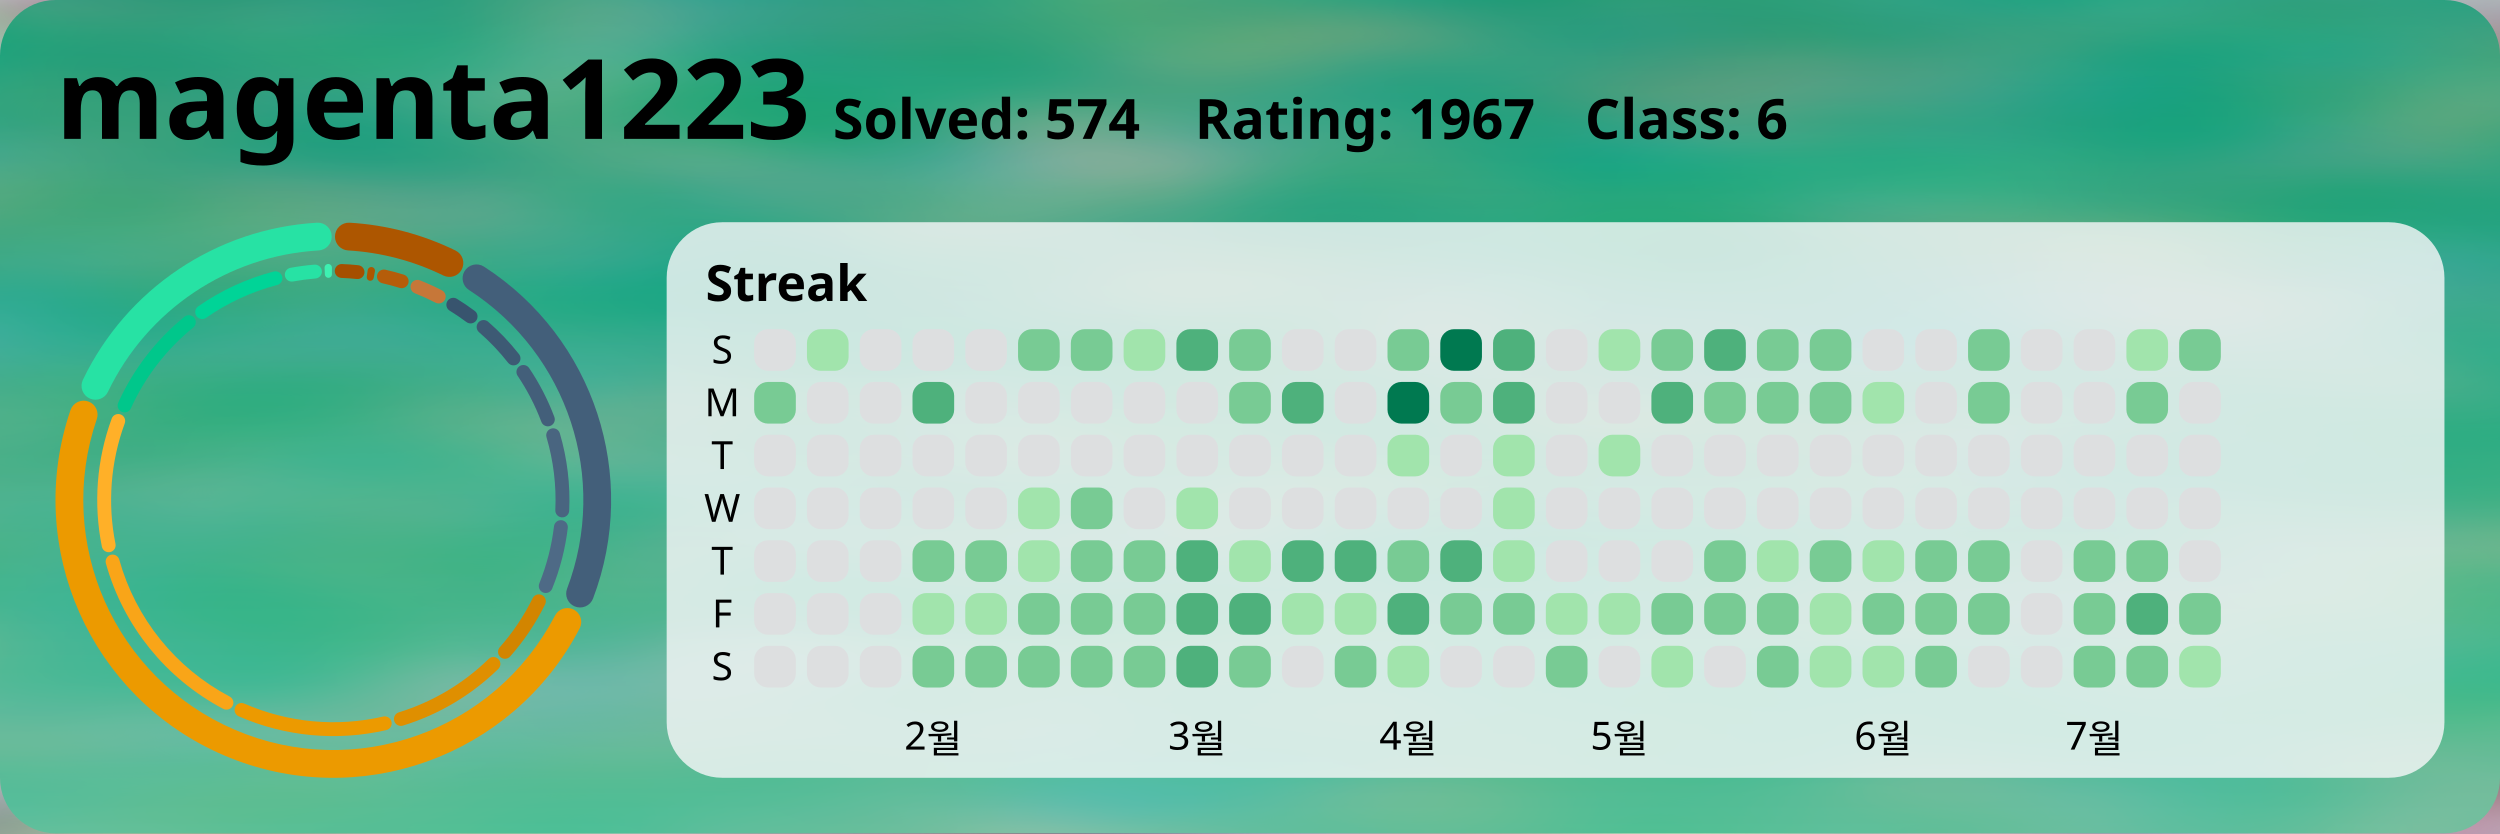
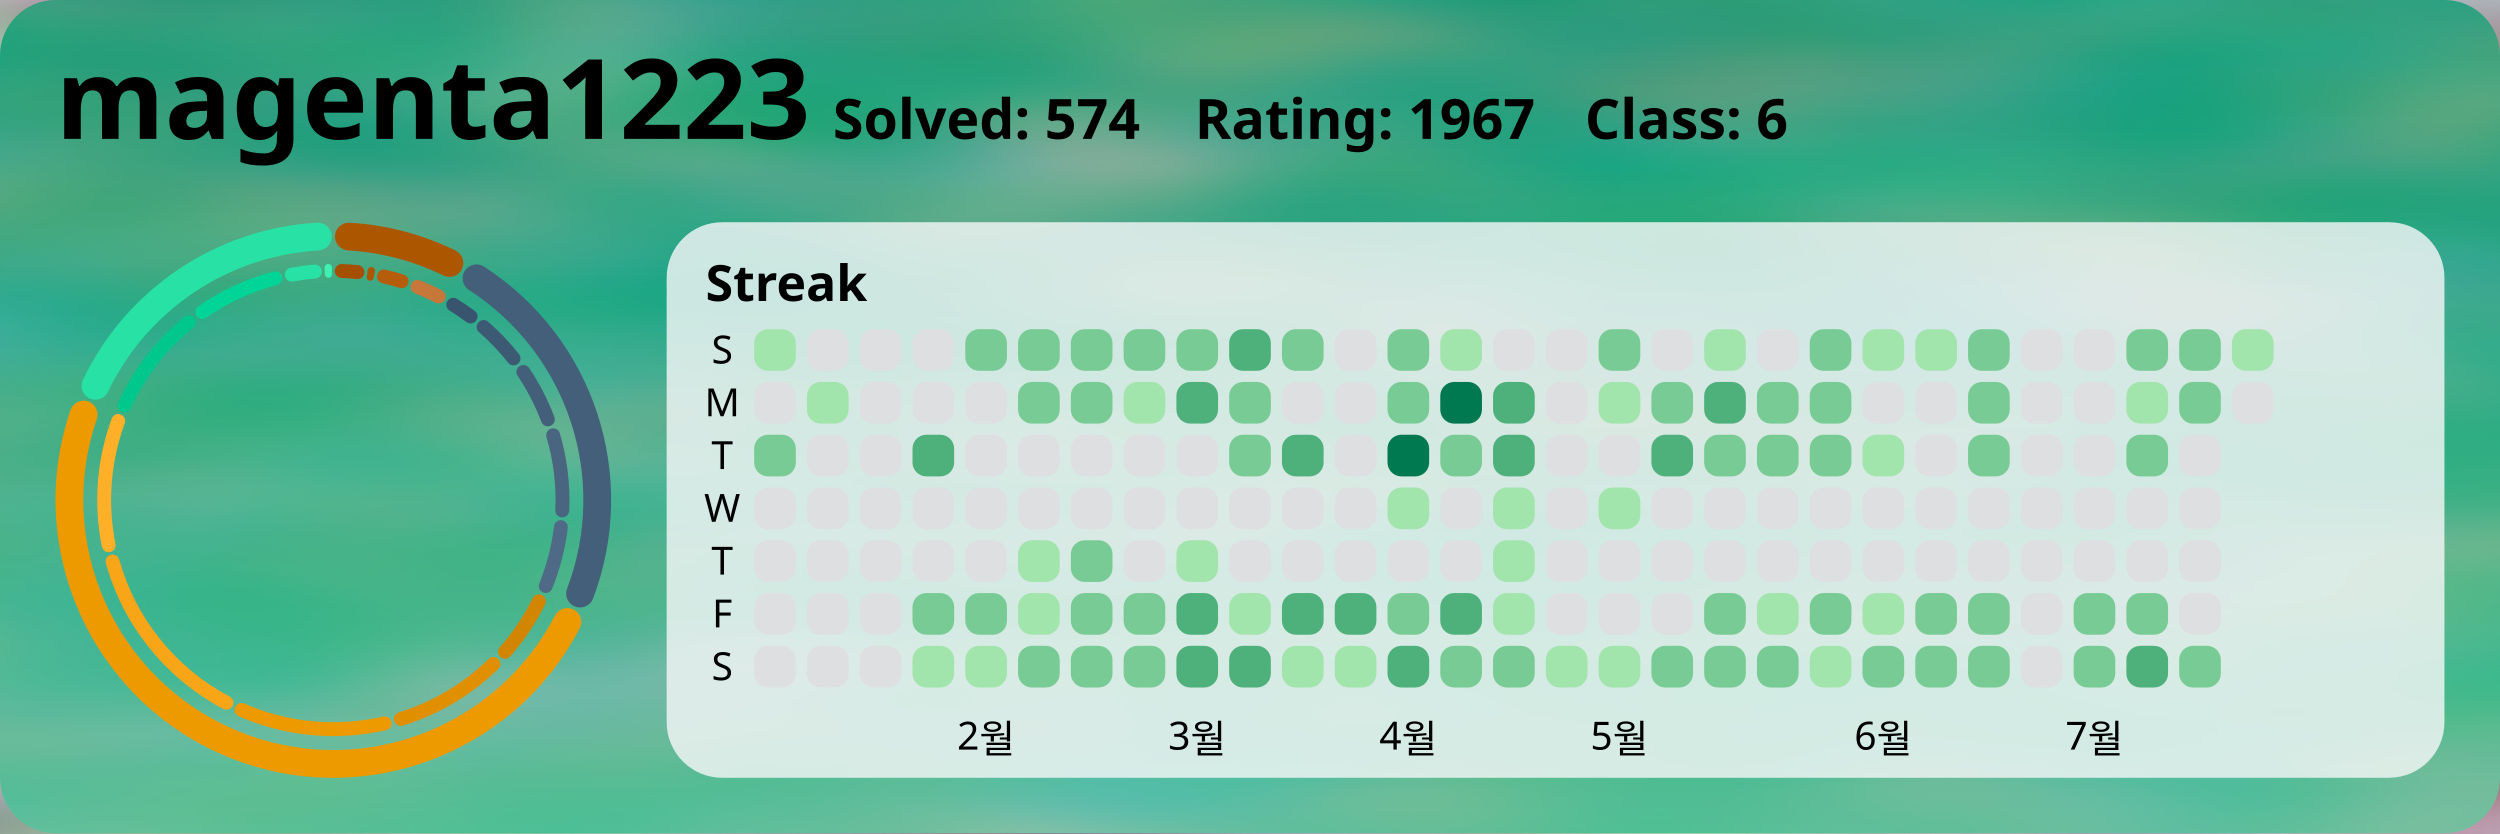
<svg xmlns="http://www.w3.org/2000/svg" id="svg" width="2700" height="900">
  <defs>
    <linearGradient id="ffflux-gradient" gradientTransform="rotate(360, 0.5, 0.5)" x1="50%" y1="0%" x2="50%" y2="100%">
      <stop id="stop1" stop-color="#00C78B" stop-opacity="1" offset="0%" />
      <stop id="stop2" stop-color="#51FDBD" stop-opacity="1" offset="100%" />
    </linearGradient>
    <filter id="ffflux-filter" x="-20%" y="-20%" width="140%" height="140%" filterUnits="objectBoundingBox" primitiveUnits="userSpaceOnUse" color-interpolation-filters="sRGB">
      <feTurbulence type="fractalNoise" baseFrequency="0.002 0.007" numOctaves="2" seed="2" stitchTiles="stitch" x="0%" y="0%" width="100%" height="100%" result="turbulence" />
      <feGaussianBlur stdDeviation="0 0" x="0%" y="0%" width="100%" height="100%" in="turbulence" edgeMode="duplicate" result="blur" />
      <feBlend mode="screen" x="0%" y="0%" width="100%" height="100%" in="SourceGraphic" in2="blur" result="blend" />
      <feComponentTransfer>
        <feFuncR type="linear" slope="0.75" />
        <feFuncG type="linear" slope="0.75" />
        <feFuncB type="linear" slope="0.75" />
      </feComponentTransfer>
    </filter>
  </defs>
  <rect width="2700" height="900" fill="url(#ffflux-gradient)" filter="url(#ffflux-filter)" rx="60" ry="60" />
  <text x="60" y="150" style="font-size: 120px; color: black; font-family: &quot;Noto Sans&quot;, sans-serif; font-weight: bold;">magenta1223</text>
  <text x="899.531" y="150" style="font-size: 60px; color: black; font-family: &quot;Noto Sans&quot;, sans-serif; font-weight: bold;">Solved: 574</text>
  <text x="1290.359" y="150" style="font-size: 60px; color: black; font-family: &quot;Noto Sans&quot;, sans-serif; font-weight: bold;">Rating: 1967</text>
  <text x="1711.656" y="150" style="font-size: 60px; color: black; font-family: &quot;Noto Sans&quot;, sans-serif; font-weight: bold;">Class: 6</text>
  <g transform="translate(360,540)">
    <path d="M0,-255L0,-240Z" fill="#9D4900" />
    <path d="M1.528,-247.335A7.5,7.5,0,0,1,9.302,-254.83A255,255,0,0,1,26.933,-253.574A7.5,7.5,0,0,1,33.565,-245.052L33.565,-245.052A7.5,7.5,0,0,1,25.349,-238.658A240,240,0,0,0,8.754,-239.84A7.5,7.5,0,0,1,1.528,-247.335Z" fill="#A54F00" />
    <path d="M37.106,-248.219A3.967,3.967,0,1,1,44.932,-246.922L43.596,-239.825A3.809,3.809,0,0,1,36.082,-241.07Z" fill="#AD5600" />
    <path d="M47.262,-242.783A7.5,7.5,0,0,1,56.288,-248.71A255,255,0,0,1,76.052,-243.395A7.5,7.5,0,0,1,80.887,-233.74L80.887,-233.74A7.5,7.5,0,0,1,71.578,-229.078A240,240,0,0,0,52.977,-234.08A7.5,7.5,0,0,1,47.262,-242.783Z" fill="#B55D0A" />
    <path d="M83.769,-232.723A7.5,7.5,0,0,1,93.594,-237.203A255,255,0,0,1,117.299,-226.42A7.5,7.5,0,0,1,120.378,-216.07L120.378,-216.07A7.5,7.5,0,0,1,110.399,-213.101A240,240,0,0,0,88.089,-223.25A7.5,7.5,0,0,1,83.769,-232.723Z" fill="#C67739" />
    <path d="M123.039,-214.566A7.5,7.5,0,0,1,133.494,-217.266A255,255,0,0,1,152.732,-204.201A7.5,7.5,0,0,1,154.078,-193.487L154.078,-193.487A7.5,7.5,0,0,1,143.748,-192.189A240,240,0,0,0,125.642,-204.485A7.5,7.5,0,0,1,123.039,-214.566Z" fill="#38546E" />
    <path d="M156.456,-191.568A7.5,7.5,0,0,1,167.213,-192.523A255,255,0,0,1,200.522,-157.53A7.5,7.5,0,0,1,199.04,-146.834L199.04,-146.834A7.5,7.5,0,0,1,188.727,-148.264A240,240,0,0,0,157.376,-181.198A7.5,7.5,0,0,1,156.456,-191.568Z" fill="#3D5A74" />
    <path d="M200.839,-144.364A7.5,7.5,0,0,1,211.473,-142.492A255,255,0,0,1,238.707,-89.687A7.5,7.5,0,0,1,234.067,-79.937L234.067,-79.937A7.5,7.5,0,0,1,224.666,-84.411A240,240,0,0,0,199.034,-134.11A7.5,7.5,0,0,1,200.839,-144.364Z" fill="#435F7A" />
    <path d="M235.036,-77.039A7.5,7.5,0,0,1,244.611,-72.045A255,255,0,0,1,254.735,11.627A7.5,7.5,0,0,1,246.628,18.76L246.628,18.76A7.5,7.5,0,0,1,239.75,10.943A240,240,0,0,0,230.222,-67.807A7.5,7.5,0,0,1,235.036,-77.039Z" fill="#496580" />
    <path d="M246.377,21.806A7.5,7.5,0,0,1,253.209,30.168A255,255,0,0,1,236.339,95.755A7.5,7.5,0,0,1,226.319,99.783L226.319,99.783A7.5,7.5,0,0,1,222.436,90.123A240,240,0,0,0,238.315,28.393A7.5,7.5,0,0,1,246.377,21.806Z" fill="#4E6A86" />
    <path d="M225.069,102.571A7.5,7.5,0,0,1,228.729,112.731A255,255,0,0,1,190.988,168.963A7.5,7.5,0,0,1,180.2,169.426L180.2,169.426A7.5,7.5,0,0,1,179.754,159.024A240,240,0,0,0,215.274,106.1A7.5,7.5,0,0,1,225.069,102.571Z" fill="#D28500" />
    <path d="M178.093,171.639A7.5,7.5,0,0,1,178.162,182.437A255,255,0,0,1,75.162,243.671A7.5,7.5,0,0,1,65.708,238.452L65.708,238.452A7.5,7.5,0,0,1,70.741,229.338A240,240,0,0,0,167.682,171.706A7.5,7.5,0,0,1,178.093,171.639Z" fill="#DF8F00" />
    <path d="M62.757,239.246A7.5,7.5,0,0,1,57.197,248.503A255,255,0,0,1,-102.186,233.63A7.5,7.5,0,0,1,-105.938,223.504L-105.938,223.504A7.5,7.5,0,0,1,-96.175,219.887A240,240,0,0,0,53.833,233.885A7.5,7.5,0,0,1,62.757,239.246Z" fill="#EC9A00" />
    <path d="M-108.691,222.178A7.5,7.5,0,0,1,-118.947,225.558A255,255,0,0,1,-245.637,68.466A7.5,7.5,0,0,1,-240.161,59.159L-240.161,59.159A7.5,7.5,0,0,1,-231.187,64.439A240,240,0,0,0,-111.95,212.29A7.5,7.5,0,0,1,-108.691,222.178Z" fill="#F9A518" />
    <path d="M-240.873,56.188A7.5,7.5,0,0,1,-249.975,50.376A255,255,0,0,1,-239.355,-87.944A7.5,7.5,0,0,1,-229.474,-92.298L-229.474,-92.298A7.5,7.5,0,0,1,-225.275,-82.771A240,240,0,0,0,-235.27,47.413A7.5,7.5,0,0,1,-240.873,56.188Z" fill="#FFB028" />
    <path d="M-228.316,-95.126A7.5,7.5,0,0,1,-232.307,-105.16A255,255,0,0,1,-160.801,-197.909A7.5,7.5,0,0,1,-150.082,-196.602L-150.082,-196.602A7.5,7.5,0,0,1,-151.342,-186.267A240,240,0,0,0,-218.641,-98.974A7.5,7.5,0,0,1,-228.316,-95.126Z" fill="#00C78B" />
    <path d="M-147.642,-198.441A7.5,7.5,0,0,1,-145.945,-209.105A255,255,0,0,1,-64.424,-246.728A7.5,7.5,0,0,1,-55.208,-241.1L-55.208,-241.1A7.5,7.5,0,0,1,-60.634,-232.214A240,240,0,0,0,-137.36,-196.805A7.5,7.5,0,0,1,-147.642,-198.441Z" fill="#00D497" />
    <path d="M-52.225,-241.764A7.5,7.5,0,0,1,-46.265,-250.768A255,255,0,0,1,-20.447,-254.179A7.5,7.5,0,0,1,-12.353,-247.031L-12.353,-247.031A7.5,7.5,0,0,1,-19.244,-239.227A240,240,0,0,0,-43.544,-236.017A7.5,7.5,0,0,1,-52.225,-241.764Z" fill="#27E2A4" />
    <path d="M-9.459,-250.799A3.967,3.967,0,1,1,-1.528,-250.972L-1.528,-243.751A3.809,3.809,0,0,1,-9.143,-243.584Z" fill="#3EF0B1" />
    <path d="M0,-255L0,-240Z" fill="#51FDBD" />
    <path d="M0,-255L0,-240Z" fill="#009EE5" />
    <path d="M0,-255L0,-240Z" fill="#00A9F0" />
    <path d="M0,-255L0,-240Z" fill="#00B4FC" />
    <path d="M0,-255L0,-240Z" fill="#2BBFFF" />
    <path d="M0,-255L0,-240Z" fill="#41CAFF" />
    <path d="M0,-255L0,-240Z" fill="#E0004C" />
    <path d="M0,-255L0,-240Z" fill="#EA0053" />
    <path d="M0,-255L0,-240Z" fill="#F5005A" />
    <path d="M0,-255L0,-240Z" fill="#FF0062" />
    <path d="M0,-255L0,-240Z" fill="#CE3D38" />
    <path d="M1.761,-284.507A15,15,0,0,1,17.643,-299.481A300,300,0,0,1,132.009,-269.395A15,15,0,0,1,138.467,-248.544L138.467,-248.544A15,15,0,0,1,118.808,-242.455A270,270,0,0,0,15.879,-269.533A15,15,0,0,1,1.761,-284.507Z" fill="#AD5600" />
    <path d="M141.533,-246.811A15,15,0,0,1,162.728,-252.031A300,300,0,0,1,280.495,106.409A15,15,0,0,1,260.334,114.776L260.334,114.776A15,15,0,0,1,252.445,95.768A270,270,0,0,0,146.455,-226.828A15,15,0,0,1,141.533,-246.811Z" fill="#435F7A" />
    <path d="M258.893,117.99A15,15,0,0,1,266.06,138.608A300,300,0,0,1,-283.837,-97.142A15,15,0,0,1,-263.962,-106.166L-263.962,-106.166A15,15,0,0,1,-255.453,-87.428A270,270,0,0,0,239.454,124.747A15,15,0,0,1,258.893,117.99Z" fill="#EC9A00" />
    <path d="M-262.627,-109.426A15,15,0,0,1,-270.467,-129.797A300,300,0,0,1,-17.643,-299.481A15,15,0,0,1,-1.761,-284.507L-1.761,-284.507A15,15,0,0,1,-15.879,-269.533A270,270,0,0,0,-243.421,-116.818A15,15,0,0,1,-262.627,-109.426Z" fill="#27E2A4" />
    <path d="M0,-300L0,-270Z" fill="#00B4FC" />
    <path d="M0,-300L0,-270Z" fill="#F5005A" />
  </g>
  <rect transform="translate(720,240)" width="1920" height="600" rx="60" ry="60" style="fill: rgb(247, 248, 249); opacity: 0.8;" />
  <text transform="translate(720,240)" x="42" y="66" style="dominant-baseline: middle; font-size: 54px; color: black; font-family: &quot;Noto Sans&quot;, sans-serif; font-weight: bold;">Streak</text>
  <g transform="translate(780,378)">
    <text x="0" y="0" style="text-anchor: middle; dominant-baseline: middle; font-size: 42px; color: black; font-family: &quot;Noto Sans&quot;, sans-serif;">S</text>
    <text x="0" y="57" style="text-anchor: middle; dominant-baseline: middle; font-size: 42px; color: black; font-family: &quot;Noto Sans&quot;, sans-serif;">M</text>
    <text x="0" y="114" style="text-anchor: middle; dominant-baseline: middle; font-size: 42px; color: black; font-family: &quot;Noto Sans&quot;, sans-serif;">T</text>
    <text x="0" y="171" style="text-anchor: middle; dominant-baseline: middle; font-size: 42px; color: black; font-family: &quot;Noto Sans&quot;, sans-serif;">W</text>
    <text x="0" y="228" style="text-anchor: middle; dominant-baseline: middle; font-size: 42px; color: black; font-family: &quot;Noto Sans&quot;, sans-serif;">T</text>
    <text x="0" y="285" style="text-anchor: middle; dominant-baseline: middle; font-size: 42px; color: black; font-family: &quot;Noto Sans&quot;, sans-serif;">F</text>
    <text x="0" y="342" style="text-anchor: middle; dominant-baseline: middle; font-size: 42px; color: black; font-family: &quot;Noto Sans&quot;, sans-serif;">S</text>
-     <rect rx="15" ry="15" width="45" height="45" fill="#DDDFE0" x="34.5" y="-22.5" />
-     <rect rx="15" ry="15" width="45" height="45" fill="#78CB94" x="34.5" y="34.5" />
-     <rect rx="15" ry="15" width="45" height="45" fill="#DDDFE0" x="34.5" y="91.5" />
+     <rect rx="15" ry="15" width="45" height="45" fill="#A1E4AC" x="34.5" y="-22.5" />
+     <rect rx="15" ry="15" width="45" height="45" fill="#DDDFE0" x="34.5" y="34.5" />
+     <rect rx="15" ry="15" width="45" height="45" fill="#78CB94" x="34.5" y="91.5" />
    <rect rx="15" ry="15" width="45" height="45" fill="#DDDFE0" x="34.5" y="148.5" />
    <rect rx="15" ry="15" width="45" height="45" fill="#DDDFE0" x="34.5" y="205.5" />
    <rect rx="15" ry="15" width="45" height="45" fill="#DDDFE0" x="34.5" y="262.5" />
    <rect rx="15" ry="15" width="45" height="45" fill="#DDDFE0" x="34.5" y="319.5" />
-     <rect rx="15" ry="15" width="45" height="45" fill="#A1E4AC" x="91.5" y="-22.5" />
-     <rect rx="15" ry="15" width="45" height="45" fill="#DDDFE0" x="91.5" y="34.5" />
+     <rect rx="15" ry="15" width="45" height="45" fill="#DDDFE0" x="91.5" y="-22.5" />
+     <rect rx="15" ry="15" width="45" height="45" fill="#A1E4AC" x="91.5" y="34.5" />
    <rect rx="15" ry="15" width="45" height="45" fill="#DDDFE0" x="91.5" y="91.5" />
    <rect rx="15" ry="15" width="45" height="45" fill="#DDDFE0" x="91.5" y="148.5" />
    <rect rx="15" ry="15" width="45" height="45" fill="#DDDFE0" x="91.5" y="205.5" />
    <rect rx="15" ry="15" width="45" height="45" fill="#DDDFE0" x="91.5" y="262.5" />
    <rect rx="15" ry="15" width="45" height="45" fill="#DDDFE0" x="91.5" y="319.5" />
    <rect rx="15" ry="15" width="45" height="45" fill="#DDDFE0" x="148.5" y="-22.5" />
    <rect rx="15" ry="15" width="45" height="45" fill="#DDDFE0" x="148.5" y="34.5" />
    <rect rx="15" ry="15" width="45" height="45" fill="#DDDFE0" x="148.5" y="91.5" />
    <rect rx="15" ry="15" width="45" height="45" fill="#DDDFE0" x="148.5" y="148.5" />
    <rect rx="15" ry="15" width="45" height="45" fill="#DDDFE0" x="148.5" y="205.5" />
    <rect rx="15" ry="15" width="45" height="45" fill="#DDDFE0" x="148.5" y="262.5" />
    <rect rx="15" ry="15" width="45" height="45" fill="#DDDFE0" x="148.5" y="319.5" />
    <rect rx="15" ry="15" width="45" height="45" fill="#DDDFE0" x="205.5" y="-22.5" />
-     <rect rx="15" ry="15" width="45" height="45" fill="#4EB17C" x="205.5" y="34.5" />
-     <rect rx="15" ry="15" width="45" height="45" fill="#DDDFE0" x="205.5" y="91.5" />
+     <rect rx="15" ry="15" width="45" height="45" fill="#DDDFE0" x="205.5" y="34.5" />
+     <rect rx="15" ry="15" width="45" height="45" fill="#4EB17C" x="205.5" y="91.5" />
    <rect rx="15" ry="15" width="45" height="45" fill="#DDDFE0" x="205.5" y="148.5" />
-     <rect rx="15" ry="15" width="45" height="45" fill="#78CB94" x="205.5" y="205.5" />
-     <rect rx="15" ry="15" width="45" height="45" fill="#A1E4AC" x="205.5" y="262.5" />
-     <rect rx="15" ry="15" width="45" height="45" fill="#78CB94" x="205.5" y="319.5" />
-     <text x="228" y="399" style="text-anchor: middle; dominant-baseline: hanging; font-size: 42px; color: black; font-family: &quot;Noto Sans&quot;, sans-serif;">2월</text>
-     <rect rx="15" ry="15" width="45" height="45" fill="#DDDFE0" x="262.5" y="-22.5" />
+     <rect rx="15" ry="15" width="45" height="45" fill="#DDDFE0" x="205.5" y="205.5" />
+     <rect rx="15" ry="15" width="45" height="45" fill="#78CB94" x="205.5" y="262.5" />
+     <rect rx="15" ry="15" width="45" height="45" fill="#A1E4AC" x="205.5" y="319.5" />
+     <rect rx="15" ry="15" width="45" height="45" fill="#78CB94" x="262.5" y="-22.5" />
    <rect rx="15" ry="15" width="45" height="45" fill="#DDDFE0" x="262.5" y="34.5" />
    <rect rx="15" ry="15" width="45" height="45" fill="#DDDFE0" x="262.5" y="91.5" />
    <rect rx="15" ry="15" width="45" height="45" fill="#DDDFE0" x="262.5" y="148.5" />
-     <rect rx="15" ry="15" width="45" height="45" fill="#78CB94" x="262.5" y="205.5" />
-     <rect rx="15" ry="15" width="45" height="45" fill="#A1E4AC" x="262.5" y="262.5" />
-     <rect rx="15" ry="15" width="45" height="45" fill="#78CB94" x="262.5" y="319.5" />
+     <rect rx="15" ry="15" width="45" height="45" fill="#DDDFE0" x="262.5" y="205.5" />
+     <rect rx="15" ry="15" width="45" height="45" fill="#78CB94" x="262.5" y="262.5" />
+     <rect rx="15" ry="15" width="45" height="45" fill="#A1E4AC" x="262.5" y="319.5" />
+     <text x="285" y="399" style="text-anchor: middle; dominant-baseline: hanging; font-size: 42px; color: black; font-family: &quot;Noto Sans&quot;, sans-serif;">2월</text>
    <rect rx="15" ry="15" width="45" height="45" fill="#78CB94" x="319.5" y="-22.5" />
-     <rect rx="15" ry="15" width="45" height="45" fill="#DDDFE0" x="319.5" y="34.5" />
+     <rect rx="15" ry="15" width="45" height="45" fill="#78CB94" x="319.5" y="34.5" />
    <rect rx="15" ry="15" width="45" height="45" fill="#DDDFE0" x="319.5" y="91.5" />
-     <rect rx="15" ry="15" width="45" height="45" fill="#A1E4AC" x="319.5" y="148.5" />
+     <rect rx="15" ry="15" width="45" height="45" fill="#DDDFE0" x="319.5" y="148.5" />
    <rect rx="15" ry="15" width="45" height="45" fill="#A1E4AC" x="319.5" y="205.5" />
-     <rect rx="15" ry="15" width="45" height="45" fill="#78CB94" x="319.5" y="262.5" />
+     <rect rx="15" ry="15" width="45" height="45" fill="#A1E4AC" x="319.5" y="262.5" />
    <rect rx="15" ry="15" width="45" height="45" fill="#78CB94" x="319.5" y="319.5" />
    <rect rx="15" ry="15" width="45" height="45" fill="#78CB94" x="376.5" y="-22.5" />
-     <rect rx="15" ry="15" width="45" height="45" fill="#DDDFE0" x="376.5" y="34.5" />
+     <rect rx="15" ry="15" width="45" height="45" fill="#78CB94" x="376.5" y="34.5" />
    <rect rx="15" ry="15" width="45" height="45" fill="#DDDFE0" x="376.5" y="91.5" />
-     <rect rx="15" ry="15" width="45" height="45" fill="#78CB94" x="376.5" y="148.5" />
+     <rect rx="15" ry="15" width="45" height="45" fill="#DDDFE0" x="376.5" y="148.5" />
    <rect rx="15" ry="15" width="45" height="45" fill="#78CB94" x="376.5" y="205.5" />
    <rect rx="15" ry="15" width="45" height="45" fill="#78CB94" x="376.5" y="262.5" />
    <rect rx="15" ry="15" width="45" height="45" fill="#78CB94" x="376.5" y="319.5" />
-     <rect rx="15" ry="15" width="45" height="45" fill="#A1E4AC" x="433.5" y="-22.5" />
-     <rect rx="15" ry="15" width="45" height="45" fill="#DDDFE0" x="433.5" y="34.5" />
+     <rect rx="15" ry="15" width="45" height="45" fill="#78CB94" x="433.5" y="-22.5" />
+     <rect rx="15" ry="15" width="45" height="45" fill="#A1E4AC" x="433.5" y="34.5" />
    <rect rx="15" ry="15" width="45" height="45" fill="#DDDFE0" x="433.5" y="91.5" />
    <rect rx="15" ry="15" width="45" height="45" fill="#DDDFE0" x="433.5" y="148.5" />
-     <rect rx="15" ry="15" width="45" height="45" fill="#78CB94" x="433.5" y="205.5" />
+     <rect rx="15" ry="15" width="45" height="45" fill="#DDDFE0" x="433.5" y="205.5" />
    <rect rx="15" ry="15" width="45" height="45" fill="#78CB94" x="433.5" y="262.5" />
    <rect rx="15" ry="15" width="45" height="45" fill="#78CB94" x="433.5" y="319.5" />
-     <rect rx="15" ry="15" width="45" height="45" fill="#4EB17C" x="490.5" y="-22.5" />
-     <rect rx="15" ry="15" width="45" height="45" fill="#DDDFE0" x="490.5" y="34.5" />
+     <rect rx="15" ry="15" width="45" height="45" fill="#78CB94" x="490.5" y="-22.5" />
+     <rect rx="15" ry="15" width="45" height="45" fill="#4EB17C" x="490.5" y="34.5" />
    <rect rx="15" ry="15" width="45" height="45" fill="#DDDFE0" x="490.5" y="91.5" />
-     <rect rx="15" ry="15" width="45" height="45" fill="#A1E4AC" x="490.5" y="148.5" />
-     <rect rx="15" ry="15" width="45" height="45" fill="#4EB17C" x="490.5" y="205.5" />
+     <rect rx="15" ry="15" width="45" height="45" fill="#DDDFE0" x="490.5" y="148.5" />
+     <rect rx="15" ry="15" width="45" height="45" fill="#A1E4AC" x="490.5" y="205.5" />
    <rect rx="15" ry="15" width="45" height="45" fill="#4EB17C" x="490.5" y="262.5" />
    <rect rx="15" ry="15" width="45" height="45" fill="#4EB17C" x="490.5" y="319.5" />
    <text x="513" y="399" style="text-anchor: middle; dominant-baseline: hanging; font-size: 42px; color: black; font-family: &quot;Noto Sans&quot;, sans-serif;">3월</text>
-     <rect rx="15" ry="15" width="45" height="45" fill="#78CB94" x="547.5" y="-22.5" />
+     <rect rx="15" ry="15" width="45" height="45" fill="#4EB17C" x="547.5" y="-22.5" />
    <rect rx="15" ry="15" width="45" height="45" fill="#78CB94" x="547.5" y="34.5" />
-     <rect rx="15" ry="15" width="45" height="45" fill="#DDDFE0" x="547.5" y="91.5" />
+     <rect rx="15" ry="15" width="45" height="45" fill="#78CB94" x="547.5" y="91.5" />
    <rect rx="15" ry="15" width="45" height="45" fill="#DDDFE0" x="547.5" y="148.5" />
-     <rect rx="15" ry="15" width="45" height="45" fill="#A1E4AC" x="547.5" y="205.5" />
-     <rect rx="15" ry="15" width="45" height="45" fill="#4EB17C" x="547.5" y="262.5" />
-     <rect rx="15" ry="15" width="45" height="45" fill="#78CB94" x="547.5" y="319.5" />
-     <rect rx="15" ry="15" width="45" height="45" fill="#DDDFE0" x="604.5" y="-22.5" />
-     <rect rx="15" ry="15" width="45" height="45" fill="#4EB17C" x="604.5" y="34.5" />
-     <rect rx="15" ry="15" width="45" height="45" fill="#DDDFE0" x="604.5" y="91.5" />
+     <rect rx="15" ry="15" width="45" height="45" fill="#DDDFE0" x="547.5" y="205.5" />
+     <rect rx="15" ry="15" width="45" height="45" fill="#A1E4AC" x="547.5" y="262.5" />
+     <rect rx="15" ry="15" width="45" height="45" fill="#4EB17C" x="547.5" y="319.5" />
+     <rect rx="15" ry="15" width="45" height="45" fill="#78CB94" x="604.5" y="-22.5" />
+     <rect rx="15" ry="15" width="45" height="45" fill="#DDDFE0" x="604.5" y="34.5" />
+     <rect rx="15" ry="15" width="45" height="45" fill="#4EB17C" x="604.5" y="91.5" />
    <rect rx="15" ry="15" width="45" height="45" fill="#DDDFE0" x="604.5" y="148.5" />
-     <rect rx="15" ry="15" width="45" height="45" fill="#4EB17C" x="604.5" y="205.5" />
-     <rect rx="15" ry="15" width="45" height="45" fill="#A1E4AC" x="604.5" y="262.5" />
-     <rect rx="15" ry="15" width="45" height="45" fill="#DDDFE0" x="604.5" y="319.5" />
+     <rect rx="15" ry="15" width="45" height="45" fill="#DDDFE0" x="604.5" y="205.5" />
+     <rect rx="15" ry="15" width="45" height="45" fill="#4EB17C" x="604.5" y="262.5" />
+     <rect rx="15" ry="15" width="45" height="45" fill="#A1E4AC" x="604.5" y="319.5" />
    <rect rx="15" ry="15" width="45" height="45" fill="#DDDFE0" x="661.5" y="-22.5" />
    <rect rx="15" ry="15" width="45" height="45" fill="#DDDFE0" x="661.5" y="34.5" />
    <rect rx="15" ry="15" width="45" height="45" fill="#DDDFE0" x="661.5" y="91.5" />
    <rect rx="15" ry="15" width="45" height="45" fill="#DDDFE0" x="661.5" y="148.5" />
-     <rect rx="15" ry="15" width="45" height="45" fill="#4EB17C" x="661.5" y="205.5" />
-     <rect rx="15" ry="15" width="45" height="45" fill="#A1E4AC" x="661.5" y="262.5" />
-     <rect rx="15" ry="15" width="45" height="45" fill="#78CB94" x="661.5" y="319.5" />
+     <rect rx="15" ry="15" width="45" height="45" fill="#DDDFE0" x="661.5" y="205.5" />
+     <rect rx="15" ry="15" width="45" height="45" fill="#4EB17C" x="661.5" y="262.5" />
+     <rect rx="15" ry="15" width="45" height="45" fill="#A1E4AC" x="661.5" y="319.5" />
    <rect rx="15" ry="15" width="45" height="45" fill="#78CB94" x="718.5" y="-22.5" />
-     <rect rx="15" ry="15" width="45" height="45" fill="#007950" x="718.5" y="34.5" />
-     <rect rx="15" ry="15" width="45" height="45" fill="#A1E4AC" x="718.5" y="91.5" />
-     <rect rx="15" ry="15" width="45" height="45" fill="#DDDFE0" x="718.5" y="148.5" />
-     <rect rx="15" ry="15" width="45" height="45" fill="#78CB94" x="718.5" y="205.5" />
-     <rect rx="15" ry="15" width="45" height="45" fill="#4EB17C" x="718.5" y="262.5" />
-     <rect rx="15" ry="15" width="45" height="45" fill="#A1E4AC" x="718.5" y="319.5" />
+     <rect rx="15" ry="15" width="45" height="45" fill="#78CB94" x="718.5" y="34.5" />
+     <rect rx="15" ry="15" width="45" height="45" fill="#007950" x="718.5" y="91.5" />
+     <rect rx="15" ry="15" width="45" height="45" fill="#A1E4AC" x="718.5" y="148.5" />
+     <rect rx="15" ry="15" width="45" height="45" fill="#DDDFE0" x="718.5" y="205.5" />
+     <rect rx="15" ry="15" width="45" height="45" fill="#78CB94" x="718.5" y="262.5" />
+     <rect rx="15" ry="15" width="45" height="45" fill="#4EB17C" x="718.5" y="319.5" />
    <text x="741" y="399" style="text-anchor: middle; dominant-baseline: hanging; font-size: 42px; color: black; font-family: &quot;Noto Sans&quot;, sans-serif;">4월</text>
-     <rect rx="15" ry="15" width="45" height="45" fill="#007950" x="775.5" y="-22.5" />
-     <rect rx="15" ry="15" width="45" height="45" fill="#78CB94" x="775.5" y="34.5" />
-     <rect rx="15" ry="15" width="45" height="45" fill="#DDDFE0" x="775.5" y="91.5" />
+     <rect rx="15" ry="15" width="45" height="45" fill="#A1E4AC" x="775.5" y="-22.5" />
+     <rect rx="15" ry="15" width="45" height="45" fill="#007950" x="775.5" y="34.5" />
+     <rect rx="15" ry="15" width="45" height="45" fill="#78CB94" x="775.5" y="91.5" />
    <rect rx="15" ry="15" width="45" height="45" fill="#DDDFE0" x="775.5" y="148.5" />
-     <rect rx="15" ry="15" width="45" height="45" fill="#4EB17C" x="775.5" y="205.5" />
-     <rect rx="15" ry="15" width="45" height="45" fill="#78CB94" x="775.5" y="262.5" />
-     <rect rx="15" ry="15" width="45" height="45" fill="#DDDFE0" x="775.5" y="319.5" />
-     <rect rx="15" ry="15" width="45" height="45" fill="#4EB17C" x="832.5" y="-22.5" />
+     <rect rx="15" ry="15" width="45" height="45" fill="#DDDFE0" x="775.5" y="205.5" />
+     <rect rx="15" ry="15" width="45" height="45" fill="#4EB17C" x="775.5" y="262.5" />
+     <rect rx="15" ry="15" width="45" height="45" fill="#78CB94" x="775.5" y="319.5" />
+     <rect rx="15" ry="15" width="45" height="45" fill="#DDDFE0" x="832.5" y="-22.5" />
    <rect rx="15" ry="15" width="45" height="45" fill="#4EB17C" x="832.5" y="34.5" />
-     <rect rx="15" ry="15" width="45" height="45" fill="#A1E4AC" x="832.5" y="91.5" />
+     <rect rx="15" ry="15" width="45" height="45" fill="#4EB17C" x="832.5" y="91.5" />
    <rect rx="15" ry="15" width="45" height="45" fill="#A1E4AC" x="832.5" y="148.5" />
    <rect rx="15" ry="15" width="45" height="45" fill="#A1E4AC" x="832.5" y="205.5" />
-     <rect rx="15" ry="15" width="45" height="45" fill="#78CB94" x="832.5" y="262.5" />
-     <rect rx="15" ry="15" width="45" height="45" fill="#DDDFE0" x="832.5" y="319.5" />
+     <rect rx="15" ry="15" width="45" height="45" fill="#A1E4AC" x="832.5" y="262.5" />
+     <rect rx="15" ry="15" width="45" height="45" fill="#78CB94" x="832.5" y="319.5" />
    <rect rx="15" ry="15" width="45" height="45" fill="#DDDFE0" x="889.5" y="-22.5" />
    <rect rx="15" ry="15" width="45" height="45" fill="#DDDFE0" x="889.5" y="34.5" />
    <rect rx="15" ry="15" width="45" height="45" fill="#DDDFE0" x="889.5" y="91.5" />
    <rect rx="15" ry="15" width="45" height="45" fill="#DDDFE0" x="889.5" y="148.5" />
    <rect rx="15" ry="15" width="45" height="45" fill="#DDDFE0" x="889.5" y="205.5" />
-     <rect rx="15" ry="15" width="45" height="45" fill="#A1E4AC" x="889.5" y="262.5" />
-     <rect rx="15" ry="15" width="45" height="45" fill="#78CB94" x="889.5" y="319.5" />
-     <rect rx="15" ry="15" width="45" height="45" fill="#A1E4AC" x="946.5" y="-22.5" />
-     <rect rx="15" ry="15" width="45" height="45" fill="#DDDFE0" x="946.5" y="34.5" />
-     <rect rx="15" ry="15" width="45" height="45" fill="#A1E4AC" x="946.5" y="91.5" />
-     <rect rx="15" ry="15" width="45" height="45" fill="#DDDFE0" x="946.5" y="148.5" />
+     <rect rx="15" ry="15" width="45" height="45" fill="#DDDFE0" x="889.5" y="262.5" />
+     <rect rx="15" ry="15" width="45" height="45" fill="#A1E4AC" x="889.5" y="319.5" />
+     <rect rx="15" ry="15" width="45" height="45" fill="#78CB94" x="946.5" y="-22.5" />
+     <rect rx="15" ry="15" width="45" height="45" fill="#A1E4AC" x="946.5" y="34.5" />
+     <rect rx="15" ry="15" width="45" height="45" fill="#DDDFE0" x="946.5" y="91.5" />
+     <rect rx="15" ry="15" width="45" height="45" fill="#A1E4AC" x="946.5" y="148.5" />
    <rect rx="15" ry="15" width="45" height="45" fill="#DDDFE0" x="946.5" y="205.5" />
-     <rect rx="15" ry="15" width="45" height="45" fill="#A1E4AC" x="946.5" y="262.5" />
-     <rect rx="15" ry="15" width="45" height="45" fill="#DDDFE0" x="946.5" y="319.5" />
+     <rect rx="15" ry="15" width="45" height="45" fill="#DDDFE0" x="946.5" y="262.5" />
+     <rect rx="15" ry="15" width="45" height="45" fill="#A1E4AC" x="946.5" y="319.5" />
    <text x="969" y="399" style="text-anchor: middle; dominant-baseline: hanging; font-size: 42px; color: black; font-family: &quot;Noto Sans&quot;, sans-serif;">5월</text>
-     <rect rx="15" ry="15" width="45" height="45" fill="#78CB94" x="1003.5" y="-22.5" />
-     <rect rx="15" ry="15" width="45" height="45" fill="#4EB17C" x="1003.5" y="34.5" />
-     <rect rx="15" ry="15" width="45" height="45" fill="#DDDFE0" x="1003.5" y="91.5" />
+     <rect rx="15" ry="15" width="45" height="45" fill="#DDDFE0" x="1003.5" y="-22.5" />
+     <rect rx="15" ry="15" width="45" height="45" fill="#78CB94" x="1003.5" y="34.5" />
+     <rect rx="15" ry="15" width="45" height="45" fill="#4EB17C" x="1003.5" y="91.5" />
    <rect rx="15" ry="15" width="45" height="45" fill="#DDDFE0" x="1003.5" y="148.5" />
    <rect rx="15" ry="15" width="45" height="45" fill="#DDDFE0" x="1003.5" y="205.5" />
-     <rect rx="15" ry="15" width="45" height="45" fill="#78CB94" x="1003.5" y="262.5" />
-     <rect rx="15" ry="15" width="45" height="45" fill="#A1E4AC" x="1003.5" y="319.5" />
-     <rect rx="15" ry="15" width="45" height="45" fill="#4EB17C" x="1060.5" y="-22.5" />
-     <rect rx="15" ry="15" width="45" height="45" fill="#78CB94" x="1060.5" y="34.5" />
-     <rect rx="15" ry="15" width="45" height="45" fill="#DDDFE0" x="1060.5" y="91.5" />
+     <rect rx="15" ry="15" width="45" height="45" fill="#DDDFE0" x="1003.5" y="262.5" />
+     <rect rx="15" ry="15" width="45" height="45" fill="#78CB94" x="1003.5" y="319.5" />
+     <rect rx="15" ry="15" width="45" height="45" fill="#A1E4AC" x="1060.5" y="-22.5" />
+     <rect rx="15" ry="15" width="45" height="45" fill="#4EB17C" x="1060.5" y="34.5" />
+     <rect rx="15" ry="15" width="45" height="45" fill="#78CB94" x="1060.5" y="91.5" />
    <rect rx="15" ry="15" width="45" height="45" fill="#DDDFE0" x="1060.5" y="148.5" />
-     <rect rx="15" ry="15" width="45" height="45" fill="#78CB94" x="1060.5" y="205.5" />
+     <rect rx="15" ry="15" width="45" height="45" fill="#DDDFE0" x="1060.5" y="205.5" />
    <rect rx="15" ry="15" width="45" height="45" fill="#78CB94" x="1060.5" y="262.5" />
-     <rect rx="15" ry="15" width="45" height="45" fill="#DDDFE0" x="1060.5" y="319.5" />
-     <rect rx="15" ry="15" width="45" height="45" fill="#78CB94" x="1117.5" y="-22.5" />
+     <rect rx="15" ry="15" width="45" height="45" fill="#78CB94" x="1060.5" y="319.5" />
+     <rect rx="15" ry="15" width="45" height="45" fill="#DDDFE0" x="1117.5" y="-22.5" />
    <rect rx="15" ry="15" width="45" height="45" fill="#78CB94" x="1117.5" y="34.5" />
-     <rect rx="15" ry="15" width="45" height="45" fill="#DDDFE0" x="1117.5" y="91.5" />
+     <rect rx="15" ry="15" width="45" height="45" fill="#78CB94" x="1117.5" y="91.5" />
    <rect rx="15" ry="15" width="45" height="45" fill="#DDDFE0" x="1117.5" y="148.5" />
-     <rect rx="15" ry="15" width="45" height="45" fill="#A1E4AC" x="1117.5" y="205.5" />
-     <rect rx="15" ry="15" width="45" height="45" fill="#78CB94" x="1117.5" y="262.5" />
+     <rect rx="15" ry="15" width="45" height="45" fill="#DDDFE0" x="1117.5" y="205.5" />
+     <rect rx="15" ry="15" width="45" height="45" fill="#A1E4AC" x="1117.5" y="262.5" />
    <rect rx="15" ry="15" width="45" height="45" fill="#78CB94" x="1117.5" y="319.5" />
    <rect rx="15" ry="15" width="45" height="45" fill="#78CB94" x="1174.5" y="-22.5" />
    <rect rx="15" ry="15" width="45" height="45" fill="#78CB94" x="1174.5" y="34.5" />
-     <rect rx="15" ry="15" width="45" height="45" fill="#DDDFE0" x="1174.5" y="91.5" />
+     <rect rx="15" ry="15" width="45" height="45" fill="#78CB94" x="1174.5" y="91.5" />
    <rect rx="15" ry="15" width="45" height="45" fill="#DDDFE0" x="1174.5" y="148.5" />
-     <rect rx="15" ry="15" width="45" height="45" fill="#78CB94" x="1174.5" y="205.5" />
-     <rect rx="15" ry="15" width="45" height="45" fill="#A1E4AC" x="1174.5" y="262.5" />
+     <rect rx="15" ry="15" width="45" height="45" fill="#DDDFE0" x="1174.5" y="205.5" />
+     <rect rx="15" ry="15" width="45" height="45" fill="#78CB94" x="1174.5" y="262.5" />
    <rect rx="15" ry="15" width="45" height="45" fill="#A1E4AC" x="1174.5" y="319.5" />
-     <rect rx="15" ry="15" width="45" height="45" fill="#DDDFE0" x="1231.5" y="-22.5" />
-     <rect rx="15" ry="15" width="45" height="45" fill="#A1E4AC" x="1231.5" y="34.5" />
-     <rect rx="15" ry="15" width="45" height="45" fill="#DDDFE0" x="1231.5" y="91.5" />
+     <rect rx="15" ry="15" width="45" height="45" fill="#A1E4AC" x="1231.5" y="-22.5" />
+     <rect rx="15" ry="15" width="45" height="45" fill="#DDDFE0" x="1231.5" y="34.5" />
+     <rect rx="15" ry="15" width="45" height="45" fill="#A1E4AC" x="1231.5" y="91.5" />
    <rect rx="15" ry="15" width="45" height="45" fill="#DDDFE0" x="1231.5" y="148.5" />
-     <rect rx="15" ry="15" width="45" height="45" fill="#A1E4AC" x="1231.5" y="205.5" />
-     <rect rx="15" ry="15" width="45" height="45" fill="#78CB94" x="1231.5" y="262.5" />
-     <rect rx="15" ry="15" width="45" height="45" fill="#A1E4AC" x="1231.5" y="319.5" />
+     <rect rx="15" ry="15" width="45" height="45" fill="#DDDFE0" x="1231.5" y="205.5" />
+     <rect rx="15" ry="15" width="45" height="45" fill="#A1E4AC" x="1231.5" y="262.5" />
+     <rect rx="15" ry="15" width="45" height="45" fill="#78CB94" x="1231.5" y="319.5" />
    <text x="1254" y="399" style="text-anchor: middle; dominant-baseline: hanging; font-size: 42px; color: black; font-family: &quot;Noto Sans&quot;, sans-serif;">6월</text>
-     <rect rx="15" ry="15" width="45" height="45" fill="#DDDFE0" x="1288.5" y="-22.5" />
+     <rect rx="15" ry="15" width="45" height="45" fill="#A1E4AC" x="1288.5" y="-22.5" />
    <rect rx="15" ry="15" width="45" height="45" fill="#DDDFE0" x="1288.5" y="34.5" />
    <rect rx="15" ry="15" width="45" height="45" fill="#DDDFE0" x="1288.5" y="91.5" />
    <rect rx="15" ry="15" width="45" height="45" fill="#DDDFE0" x="1288.5" y="148.5" />
-     <rect rx="15" ry="15" width="45" height="45" fill="#78CB94" x="1288.5" y="205.5" />
+     <rect rx="15" ry="15" width="45" height="45" fill="#DDDFE0" x="1288.5" y="205.5" />
    <rect rx="15" ry="15" width="45" height="45" fill="#78CB94" x="1288.5" y="262.5" />
    <rect rx="15" ry="15" width="45" height="45" fill="#78CB94" x="1288.5" y="319.5" />
    <rect rx="15" ry="15" width="45" height="45" fill="#78CB94" x="1345.5" y="-22.5" />
    <rect rx="15" ry="15" width="45" height="45" fill="#78CB94" x="1345.5" y="34.5" />
-     <rect rx="15" ry="15" width="45" height="45" fill="#DDDFE0" x="1345.5" y="91.5" />
+     <rect rx="15" ry="15" width="45" height="45" fill="#78CB94" x="1345.5" y="91.5" />
    <rect rx="15" ry="15" width="45" height="45" fill="#DDDFE0" x="1345.5" y="148.5" />
-     <rect rx="15" ry="15" width="45" height="45" fill="#78CB94" x="1345.5" y="205.5" />
+     <rect rx="15" ry="15" width="45" height="45" fill="#DDDFE0" x="1345.5" y="205.5" />
    <rect rx="15" ry="15" width="45" height="45" fill="#78CB94" x="1345.5" y="262.5" />
-     <rect rx="15" ry="15" width="45" height="45" fill="#DDDFE0" x="1345.5" y="319.5" />
+     <rect rx="15" ry="15" width="45" height="45" fill="#78CB94" x="1345.5" y="319.5" />
    <rect rx="15" ry="15" width="45" height="45" fill="#DDDFE0" x="1402.5" y="-22.5" />
    <rect rx="15" ry="15" width="45" height="45" fill="#DDDFE0" x="1402.5" y="34.5" />
    <rect rx="15" ry="15" width="45" height="45" fill="#DDDFE0" x="1402.5" y="91.5" />
    <rect rx="15" ry="15" width="45" height="45" fill="#DDDFE0" x="1402.5" y="148.5" />
    <rect rx="15" ry="15" width="45" height="45" fill="#DDDFE0" x="1402.5" y="205.5" />
    <rect rx="15" ry="15" width="45" height="45" fill="#DDDFE0" x="1402.5" y="262.5" />
    <rect rx="15" ry="15" width="45" height="45" fill="#DDDFE0" x="1402.5" y="319.5" />
    <rect rx="15" ry="15" width="45" height="45" fill="#DDDFE0" x="1459.5" y="-22.5" />
    <rect rx="15" ry="15" width="45" height="45" fill="#DDDFE0" x="1459.5" y="34.5" />
    <rect rx="15" ry="15" width="45" height="45" fill="#DDDFE0" x="1459.5" y="91.5" />
    <rect rx="15" ry="15" width="45" height="45" fill="#DDDFE0" x="1459.5" y="148.5" />
-     <rect rx="15" ry="15" width="45" height="45" fill="#78CB94" x="1459.5" y="205.5" />
+     <rect rx="15" ry="15" width="45" height="45" fill="#DDDFE0" x="1459.5" y="205.5" />
    <rect rx="15" ry="15" width="45" height="45" fill="#78CB94" x="1459.5" y="262.5" />
    <rect rx="15" ry="15" width="45" height="45" fill="#78CB94" x="1459.5" y="319.5" />
    <text x="1482" y="399" style="text-anchor: middle; dominant-baseline: hanging; font-size: 42px; color: black; font-family: &quot;Noto Sans&quot;, sans-serif;">7월</text>
-     <rect rx="15" ry="15" width="45" height="45" fill="#A1E4AC" x="1516.5" y="-22.5" />
-     <rect rx="15" ry="15" width="45" height="45" fill="#78CB94" x="1516.5" y="34.5" />
-     <rect rx="15" ry="15" width="45" height="45" fill="#DDDFE0" x="1516.5" y="91.5" />
+     <rect rx="15" ry="15" width="45" height="45" fill="#78CB94" x="1516.5" y="-22.5" />
+     <rect rx="15" ry="15" width="45" height="45" fill="#A1E4AC" x="1516.5" y="34.5" />
+     <rect rx="15" ry="15" width="45" height="45" fill="#78CB94" x="1516.5" y="91.5" />
    <rect rx="15" ry="15" width="45" height="45" fill="#DDDFE0" x="1516.5" y="148.5" />
-     <rect rx="15" ry="15" width="45" height="45" fill="#78CB94" x="1516.5" y="205.5" />
-     <rect rx="15" ry="15" width="45" height="45" fill="#4EB17C" x="1516.5" y="262.5" />
-     <rect rx="15" ry="15" width="45" height="45" fill="#78CB94" x="1516.5" y="319.5" />
+     <rect rx="15" ry="15" width="45" height="45" fill="#DDDFE0" x="1516.5" y="205.5" />
+     <rect rx="15" ry="15" width="45" height="45" fill="#78CB94" x="1516.5" y="262.5" />
+     <rect rx="15" ry="15" width="45" height="45" fill="#4EB17C" x="1516.5" y="319.5" />
    <rect rx="15" ry="15" width="45" height="45" fill="#78CB94" x="1573.5" y="-22.5" />
-     <rect rx="15" ry="15" width="45" height="45" fill="#DDDFE0" x="1573.5" y="34.5" />
+     <rect rx="15" ry="15" width="45" height="45" fill="#78CB94" x="1573.5" y="34.5" />
    <rect rx="15" ry="15" width="45" height="45" fill="#DDDFE0" x="1573.5" y="91.5" />
    <rect rx="15" ry="15" width="45" height="45" fill="#DDDFE0" x="1573.5" y="148.5" />
    <rect rx="15" ry="15" width="45" height="45" fill="#DDDFE0" x="1573.5" y="205.5" />
-     <rect rx="15" ry="15" width="45" height="45" fill="#78CB94" x="1573.5" y="262.5" />
-     <rect rx="15" ry="15" width="45" height="45" fill="#A1E4AC" x="1573.5" y="319.5" />
+     <rect rx="15" ry="15" width="45" height="45" fill="#DDDFE0" x="1573.5" y="262.5" />
+     <rect rx="15" ry="15" width="45" height="45" fill="#78CB94" x="1573.5" y="319.5" />
+     <rect rx="15" ry="15" width="45" height="45" fill="#A1E4AC" x="1630.5" y="-22.5" />
+     <rect rx="15" ry="15" width="45" height="45" fill="#DDDFE0" x="1630.5" y="34.5" />
  </g>
</svg>
